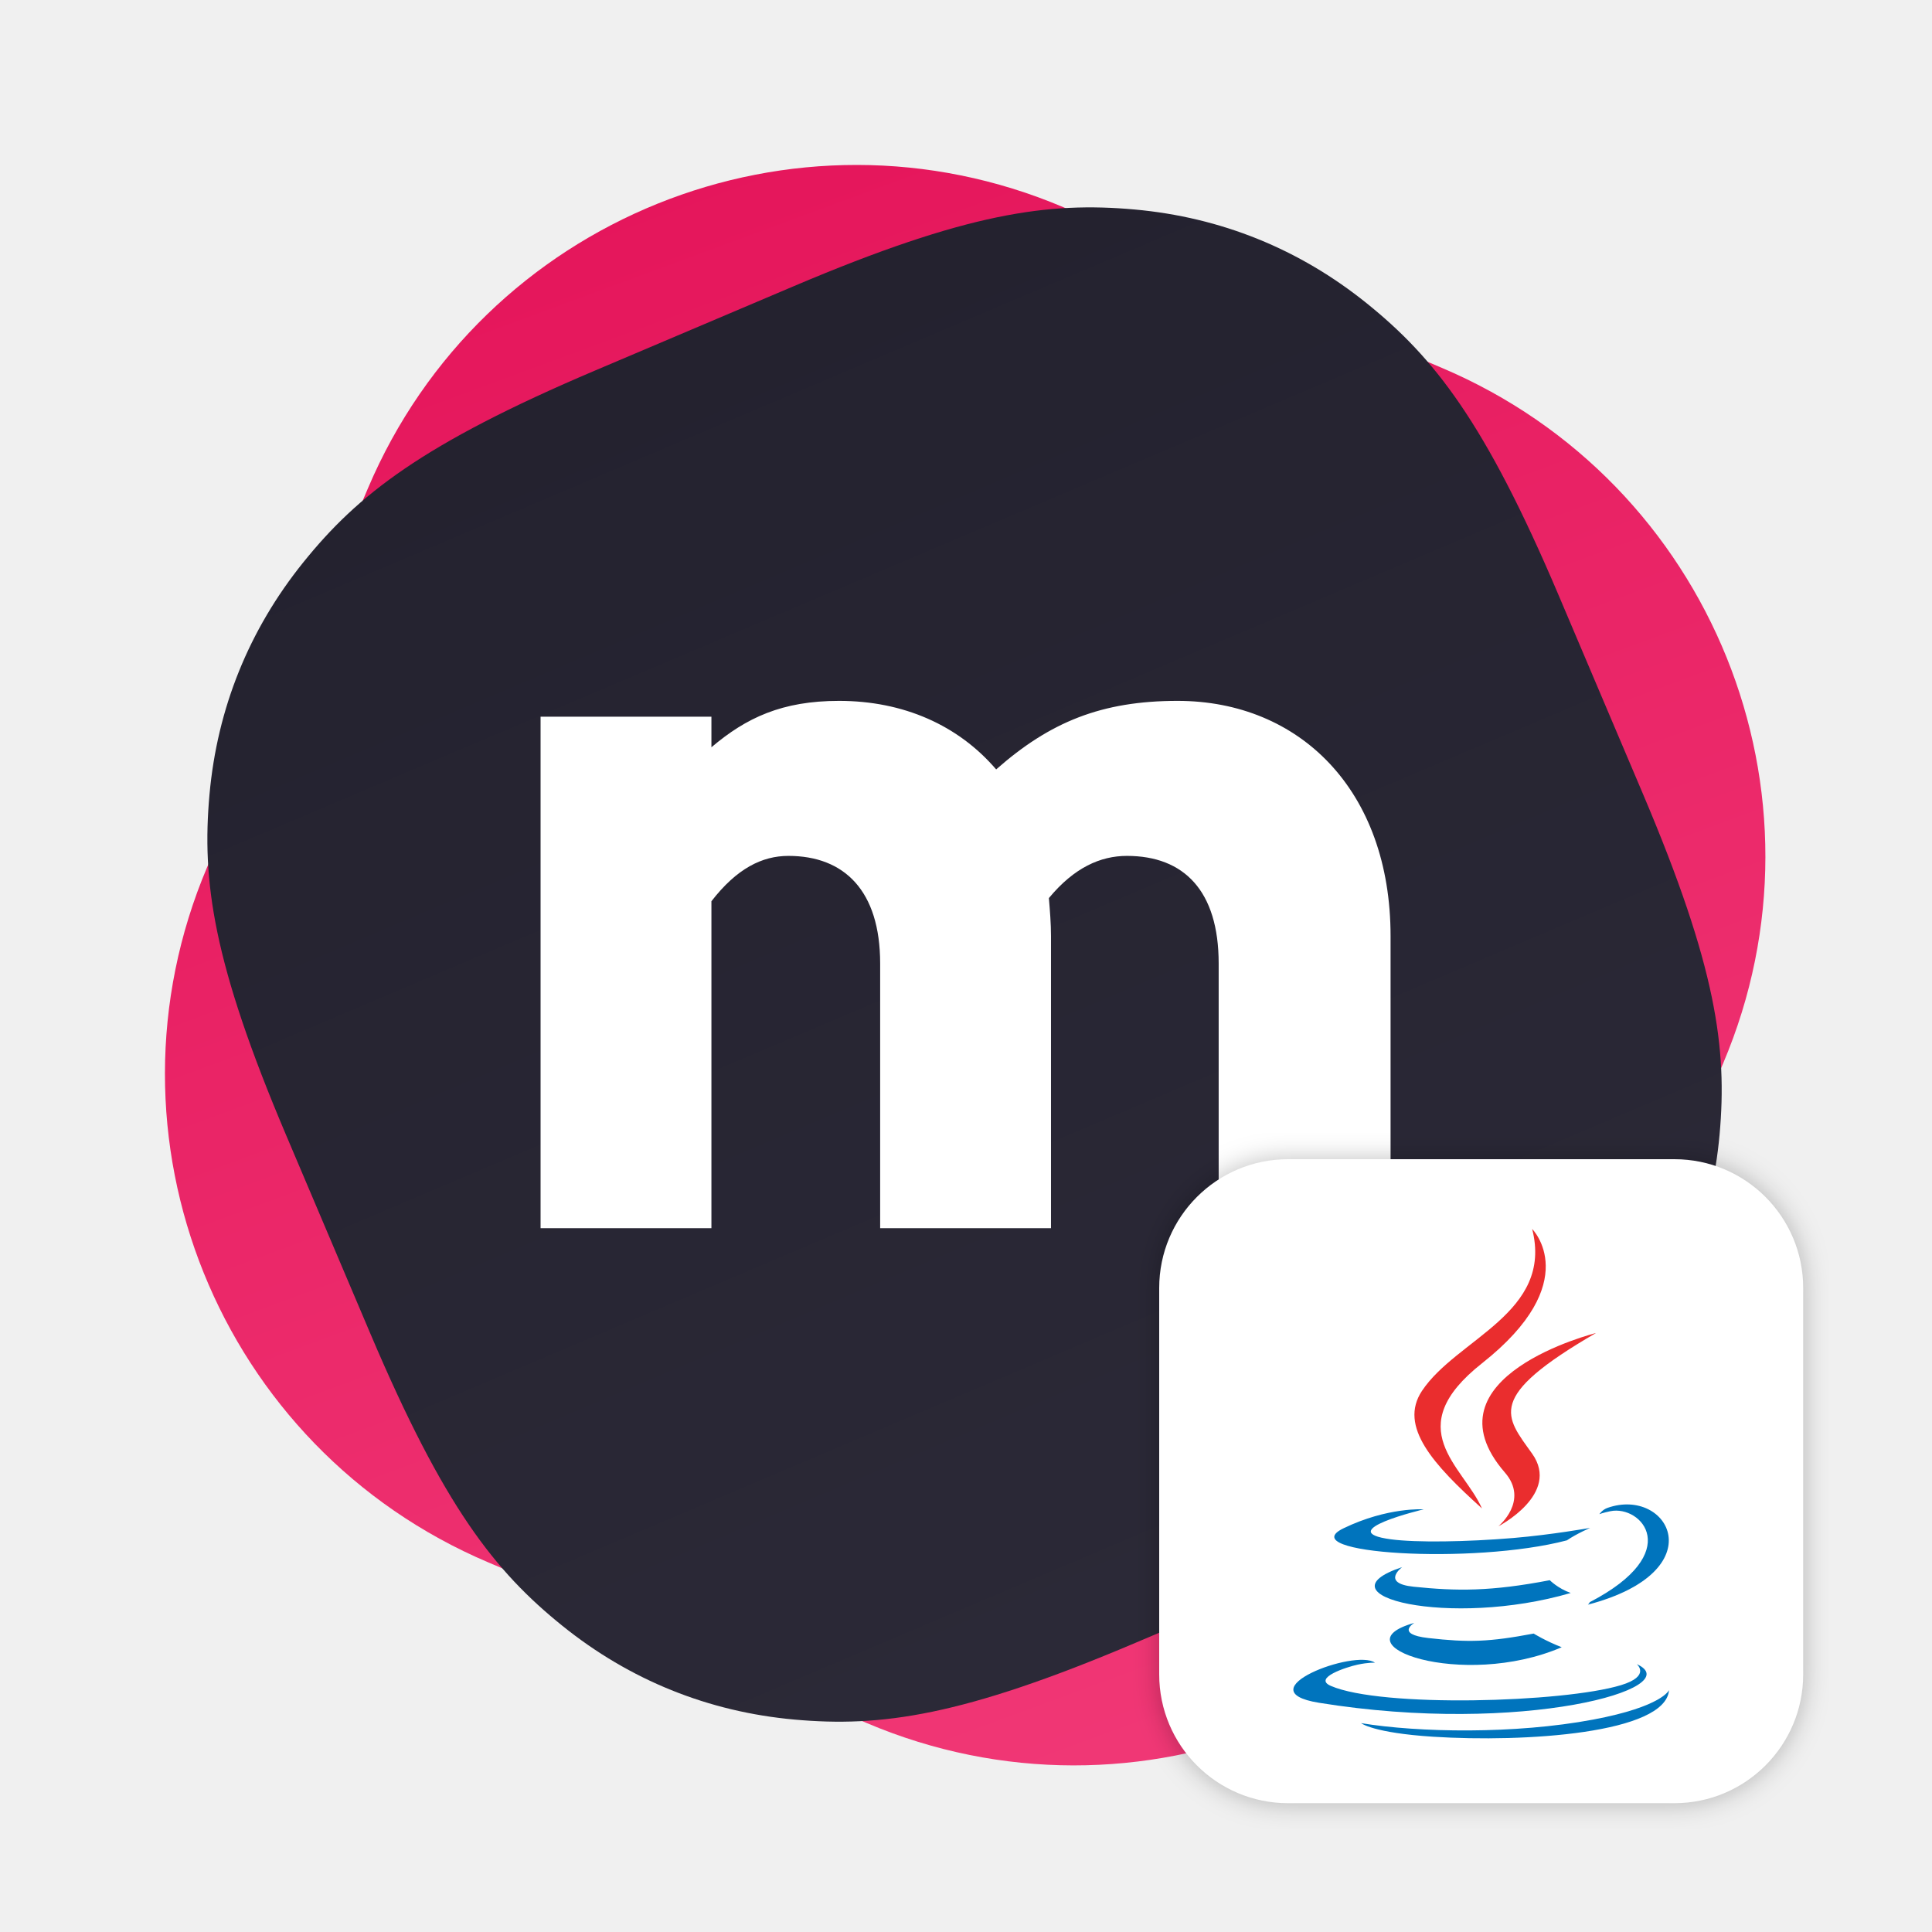
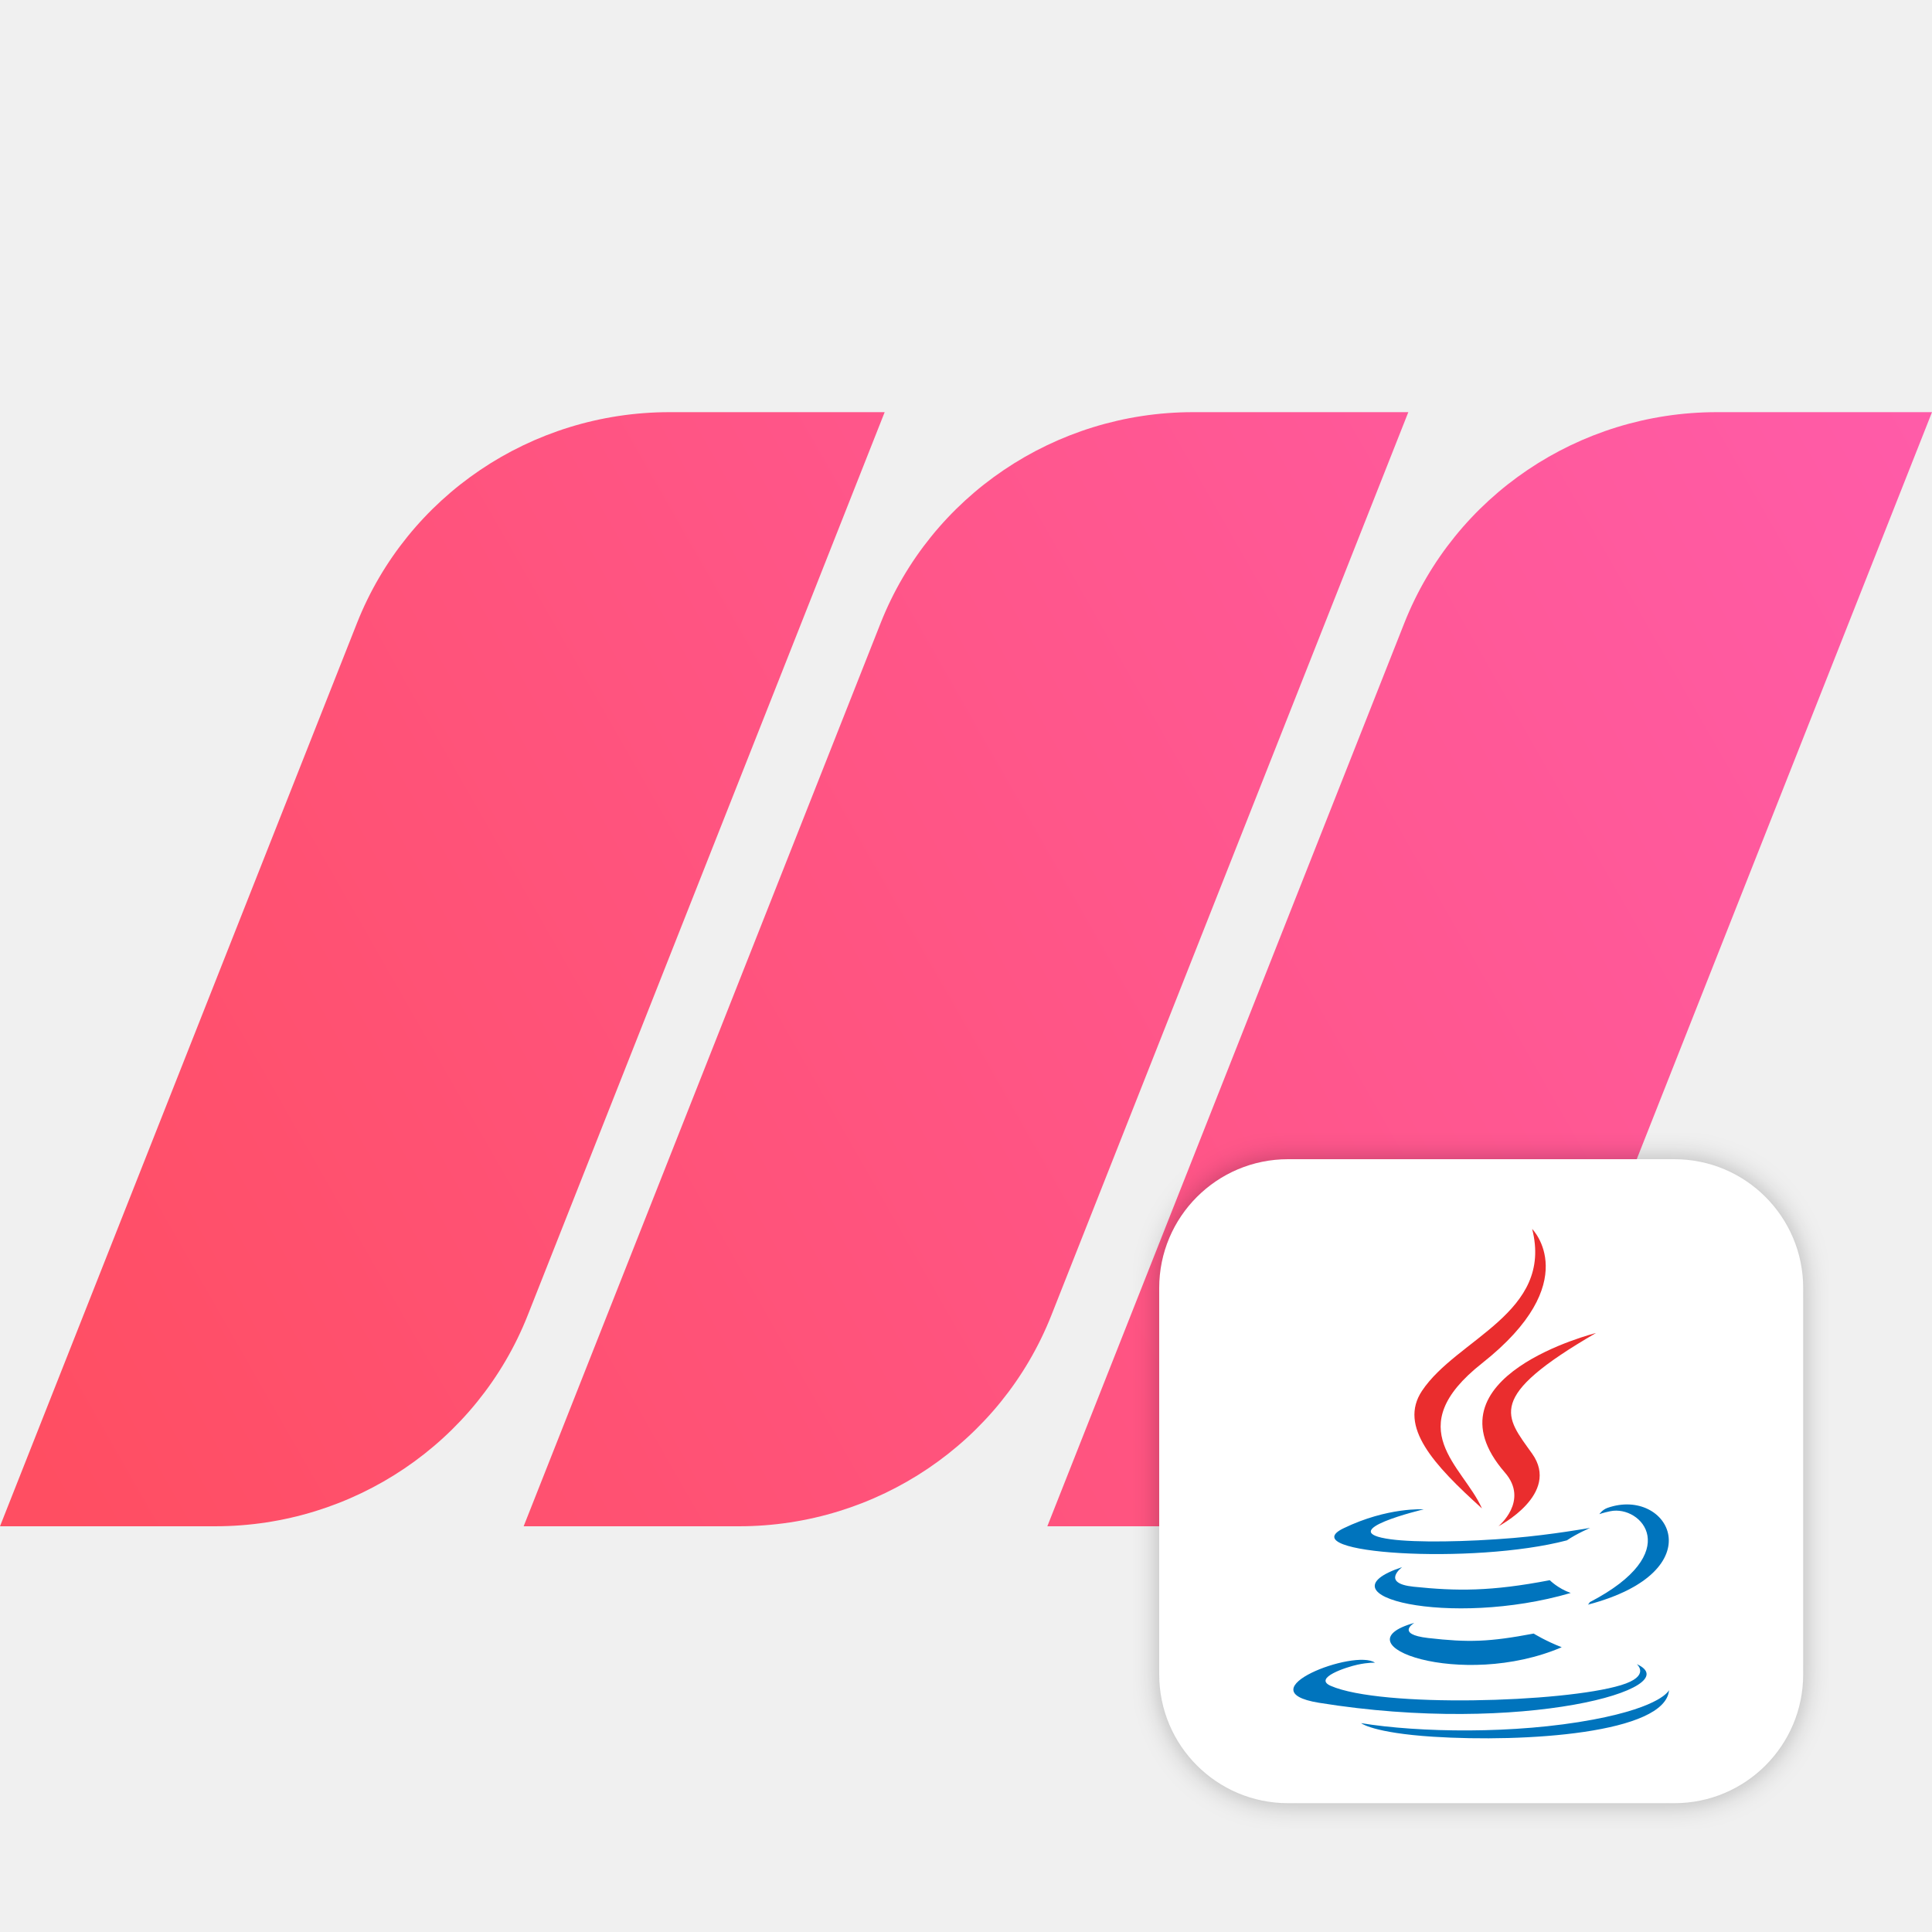
<svg xmlns="http://www.w3.org/2000/svg" width="300" height="300" viewBox="0 0 300 300" fill="none">
-   <path d="M223.929 57.138L165.133 32.181C123.262 14.408 74.911 33.943 57.138 75.814L32.181 134.61C14.408 176.48 33.943 224.831 75.814 242.604L134.609 267.562C176.48 285.335 224.831 265.8 242.604 223.929L267.562 165.133C285.335 123.262 265.8 74.912 223.929 57.138Z" fill="url(#paint0_linear)" />
-   <path fill-rule="evenodd" clip-rule="evenodd" d="M92.414 57.53L123.264 44.435C150.152 33.022 162.786 31.326 176.174 32.53C189.562 33.734 201.759 38.662 212.226 47.096C222.692 55.53 230.603 65.526 242.016 92.414L255.111 123.264C266.524 150.152 268.22 162.786 267.016 176.174C265.812 189.562 260.884 201.759 252.45 212.226C244.016 222.692 234.02 230.603 207.132 242.016L176.282 255.111C149.394 266.524 136.76 268.22 123.372 267.016C109.985 265.812 97.787 260.884 87.321 252.45C76.854 244.016 68.944 234.02 57.53 207.132L44.435 176.282C33.022 149.394 31.326 136.76 32.53 123.372C33.734 109.985 38.662 97.787 47.096 87.321C55.53 76.854 65.526 68.944 92.414 57.53Z" fill="url(#paint1_linear)" />
-   <path fill-rule="evenodd" clip-rule="evenodd" d="M182.849 108.831C201.844 108.831 215.927 122.75 215.927 145.349V190.709H189.235V149.606C189.235 138.307 183.831 132.903 174.988 132.903C170.895 132.903 166.801 134.705 162.871 139.454C163.034 141.419 163.198 143.384 163.198 145.349V190.709H136.67V149.606C136.67 138.307 131.102 132.903 122.423 132.903C118.329 132.903 114.399 134.868 110.469 139.945V190.709H83.94V111.288H110.469V116.036C115.873 111.451 121.44 108.831 130.283 108.831C140.272 108.831 148.788 112.598 154.683 119.475C163.034 112.106 171.058 108.831 182.849 108.831Z" fill="white" />
-   <g filter="url(#filter0_d)">
+   <path d="M0 236.999L55.426 96.768C63.237 77.006 82.499 64 103.955 64H137.371L81.945 204.232C74.134 223.993 54.872 236.999 33.416 236.999H0Z" fill="url(#paint0_linear_1_318)" />
+   <path d="M81.312 237L136.738 96.768C144.549 77.007 163.811 64 185.267 64H218.683L163.257 204.232C155.446 223.994 136.184 237 114.728 237H81.312Z" fill="url(#paint1_linear_1_318)" />
+   <path d="M162.629 237L218.055 96.768C225.866 77.007 245.128 64 266.584 64H300L244.574 204.232C236.763 223.994 217.501 237 196.045 237H162.629Z" fill="url(#paint2_linear_1_318)" />
+   <g filter="url(#filter0_d_1_318)">
    <rect x="180" y="180" width="100" height="100" rx="20" fill="white" />
  </g>
-   <path d="M219.619 252C219.619 252 216.598 253.758 221.771 254.351C228.039 255.067 231.242 254.964 238.148 253.659C238.148 253.659 239.967 254.796 242.503 255.782C227.017 262.416 207.458 255.397 219.619 252ZM217.726 243.341C217.726 243.341 214.337 245.85 219.514 246.386C226.21 247.077 231.496 247.134 240.649 245.372C240.649 245.372 241.911 246.655 243.9 247.356C225.182 252.831 204.333 247.787 217.726 243.341Z" fill="#0074BD" />
-   <path d="M233.677 228.651C237.494 233.045 232.676 236.996 232.676 236.996C232.676 236.996 242.363 231.996 237.915 225.732C233.759 219.893 230.573 216.993 247.822 206.989C247.822 206.99 220.746 213.75 233.677 228.651Z" fill="#EA2D2E" />
-   <path d="M254.156 258.405C254.156 258.405 256.392 260.249 251.692 261.674C242.757 264.381 214.494 265.197 206.644 261.782C203.824 260.554 209.115 258.852 210.78 258.493C212.515 258.117 213.506 258.185 213.506 258.185C210.368 255.976 193.222 262.526 204.798 264.404C236.366 269.522 262.343 262.1 254.156 258.405ZM221.073 234.368C221.073 234.368 206.698 237.783 215.983 239.024C219.904 239.549 227.717 239.429 234.999 238.818C240.949 238.318 246.919 237.25 246.919 237.25C246.919 237.25 244.823 238.149 243.305 239.185C228.705 243.025 200.507 241.236 208.626 237.31C215.489 233.991 221.073 234.368 221.073 234.368ZM246.86 248.782C261.7 241.072 254.838 233.663 250.048 234.661C248.877 234.905 248.352 235.117 248.352 235.117C248.352 235.117 248.788 234.434 249.619 234.14C259.094 230.81 266.38 243.963 246.563 249.173C246.563 249.171 246.791 248.965 246.86 248.782Z" fill="#0074BD" />
-   <path d="M237.915 190.833C237.915 190.833 246.132 199.055 230.12 211.694C217.278 221.836 227.191 227.618 230.115 234.226C222.619 227.463 217.12 221.509 220.808 215.968C226.225 207.836 241.23 203.891 237.915 190.833Z" fill="#EA2D2E" />
-   <path d="M222.532 269.679C236.773 270.589 258.649 269.172 259.167 262.433C259.167 262.433 258.171 264.987 247.396 267.014C235.239 269.303 220.242 269.036 211.35 267.568C211.35 267.569 213.172 269.077 222.532 269.679Z" fill="#0074BD" />
+   <path d="M219.619 252C219.619 252 216.598 253.758 221.771 254.351C228.039 255.067 231.242 254.964 238.148 253.659C238.148 253.659 239.967 254.796 242.503 255.782C227.017 262.416 207.458 255.397 219.619 252ZM217.726 243.341C217.726 243.341 214.337 245.85 219.514 246.386C226.21 247.077 231.496 247.134 240.649 245.372C240.649 245.372 241.911 246.655 243.9 247.356C225.182 252.831 204.333 247.787 217.726 243.341V243.341Z" fill="#0074BD" />
+   <path d="M233.677 228.651C237.494 233.045 232.676 236.996 232.676 236.996C232.676 236.996 242.363 231.996 237.915 225.732C233.759 219.893 230.573 216.993 247.822 206.989C247.822 206.99 220.746 213.75 233.677 228.651V228.651Z" fill="#EA2D2E" />
+   <path d="M254.156 258.405C254.156 258.405 256.392 260.249 251.692 261.674C242.757 264.381 214.494 265.197 206.644 261.782C203.824 260.554 209.115 258.852 210.78 258.493C212.515 258.117 213.506 258.185 213.506 258.185C210.368 255.976 193.222 262.526 204.798 264.404C236.366 269.522 262.343 262.1 254.156 258.405V258.405ZM221.073 234.368C221.073 234.368 206.698 237.783 215.983 239.024C219.904 239.549 227.717 239.429 234.999 238.818C240.949 238.318 246.919 237.25 246.919 237.25C246.919 237.25 244.823 238.149 243.305 239.185C228.705 243.025 200.507 241.236 208.626 237.31C215.489 233.991 221.073 234.368 221.073 234.368V234.368ZM246.86 248.782C261.7 241.072 254.838 233.663 250.048 234.661C248.877 234.905 248.352 235.117 248.352 235.117C248.352 235.117 248.788 234.434 249.619 234.14C259.094 230.81 266.38 243.963 246.563 249.173C246.563 249.171 246.791 248.965 246.86 248.782V248.782Z" fill="#0074BD" />
+   <path d="M237.915 190.833C237.915 190.833 246.132 199.055 230.119 211.694C217.278 221.836 227.191 227.618 230.115 234.226C222.618 227.463 217.12 221.509 220.808 215.968C226.224 207.836 241.229 203.891 237.915 190.833V190.833Z" fill="#EA2D2E" />
+   <path d="M222.532 269.679C236.773 270.589 258.649 269.172 259.167 262.433C259.167 262.433 258.171 264.987 247.396 267.014C235.239 269.303 220.242 269.036 211.35 267.568C211.35 267.569 213.172 269.077 222.532 269.679V269.679Z" fill="#0074BD" />
  <defs>
-     <filter id="filter0_d" x="176" y="176" width="108" height="108" filterUnits="userSpaceOnUse" color-interpolation-filters="sRGB">
+     <filter id="filter0_d_1_318" x="176" y="176" width="108" height="108" filterUnits="userSpaceOnUse" color-interpolation-filters="sRGB">
      <feFlood flood-opacity="0" result="BackgroundImageFix" />
-       <feColorMatrix in="SourceAlpha" type="matrix" values="0 0 0 0 0 0 0 0 0 0 0 0 0 0 0 0 0 0 127 0" />
+       <feColorMatrix in="SourceAlpha" type="matrix" values="0 0 0 0 0 0 0 0 0 0 0 0 0 0 0 0 0 0 127 0" result="hardAlpha" />
      <feOffset />
      <feGaussianBlur stdDeviation="2" />
      <feColorMatrix type="matrix" values="0 0 0 0 0 0 0 0 0 0 0 0 0 0 0 0 0 0 0.25 0" />
-       <feBlend mode="normal" in2="BackgroundImageFix" result="effect1_dropShadow" />
-       <feBlend mode="normal" in="SourceGraphic" in2="effect1_dropShadow" result="shape" />
+       <feBlend mode="normal" in2="BackgroundImageFix" result="effect1_dropShadow_1_318" />
+       <feBlend mode="normal" in="SourceGraphic" in2="effect1_dropShadow_1_318" result="shape" />
    </filter>
-     <linearGradient id="paint0_linear" x1="101.746" y1="5.275" x2="210.423" y2="299.743" gradientUnits="userSpaceOnUse">
-       <stop stop-color="#E41359" />
-       <stop offset="1" stop-color="#F23C79" />
+     <linearGradient id="paint0_linear_1_318" x1="300.001" y1="50.786" x2="1.635" y2="221.244" gradientUnits="userSpaceOnUse">
+       <stop stop-color="#FF5CAA" />
+       <stop offset="1" stop-color="#FF4E62" />
    </linearGradient>
-     <linearGradient id="paint1_linear" x1="107.839" y1="50.983" x2="191.707" y2="248.563" gradientUnits="userSpaceOnUse">
-       <stop stop-color="#24222F" />
-       <stop offset="1" stop-color="#2B2937" />
+     <linearGradient id="paint1_linear_1_318" x1="300.001" y1="50.786" x2="1.635" y2="221.244" gradientUnits="userSpaceOnUse">
+       <stop stop-color="#FF5CAA" />
+       <stop offset="1" stop-color="#FF4E62" />
+     </linearGradient>
+     <linearGradient id="paint2_linear_1_318" x1="300.001" y1="50.786" x2="1.635" y2="221.244" gradientUnits="userSpaceOnUse">
+       <stop stop-color="#FF5CAA" />
+       <stop offset="1" stop-color="#FF4E62" />
    </linearGradient>
  </defs>
</svg>
